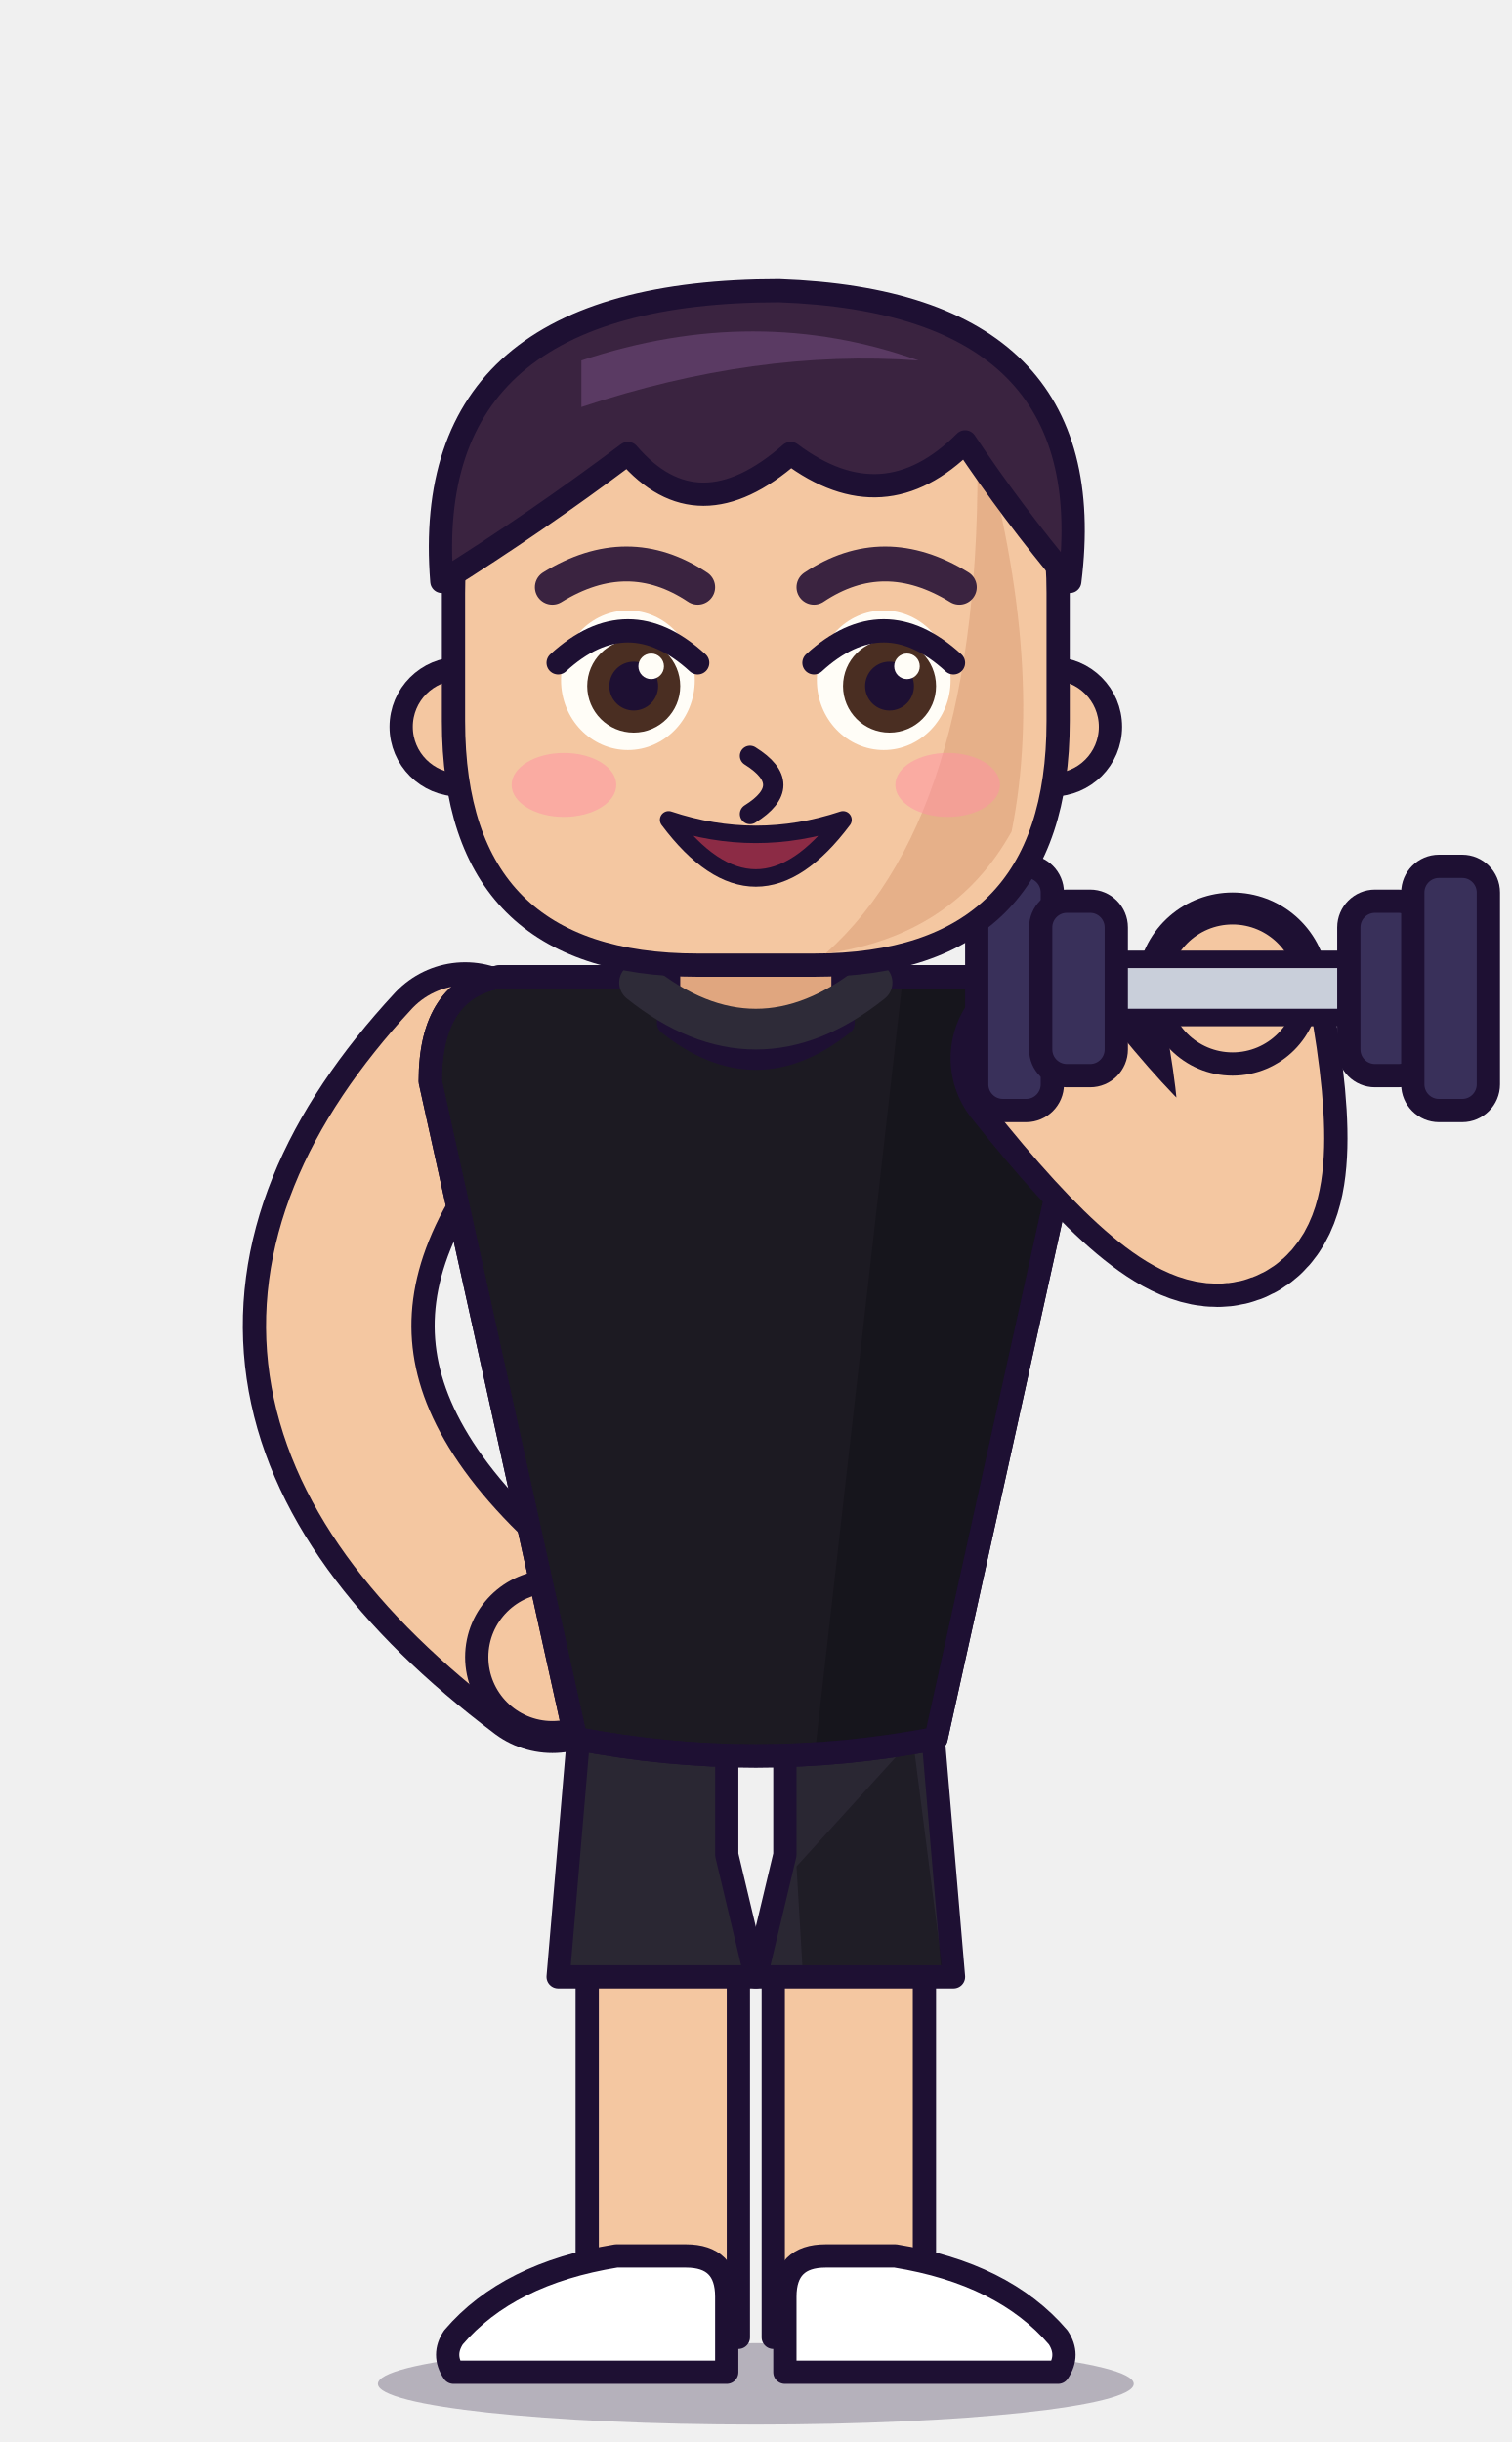
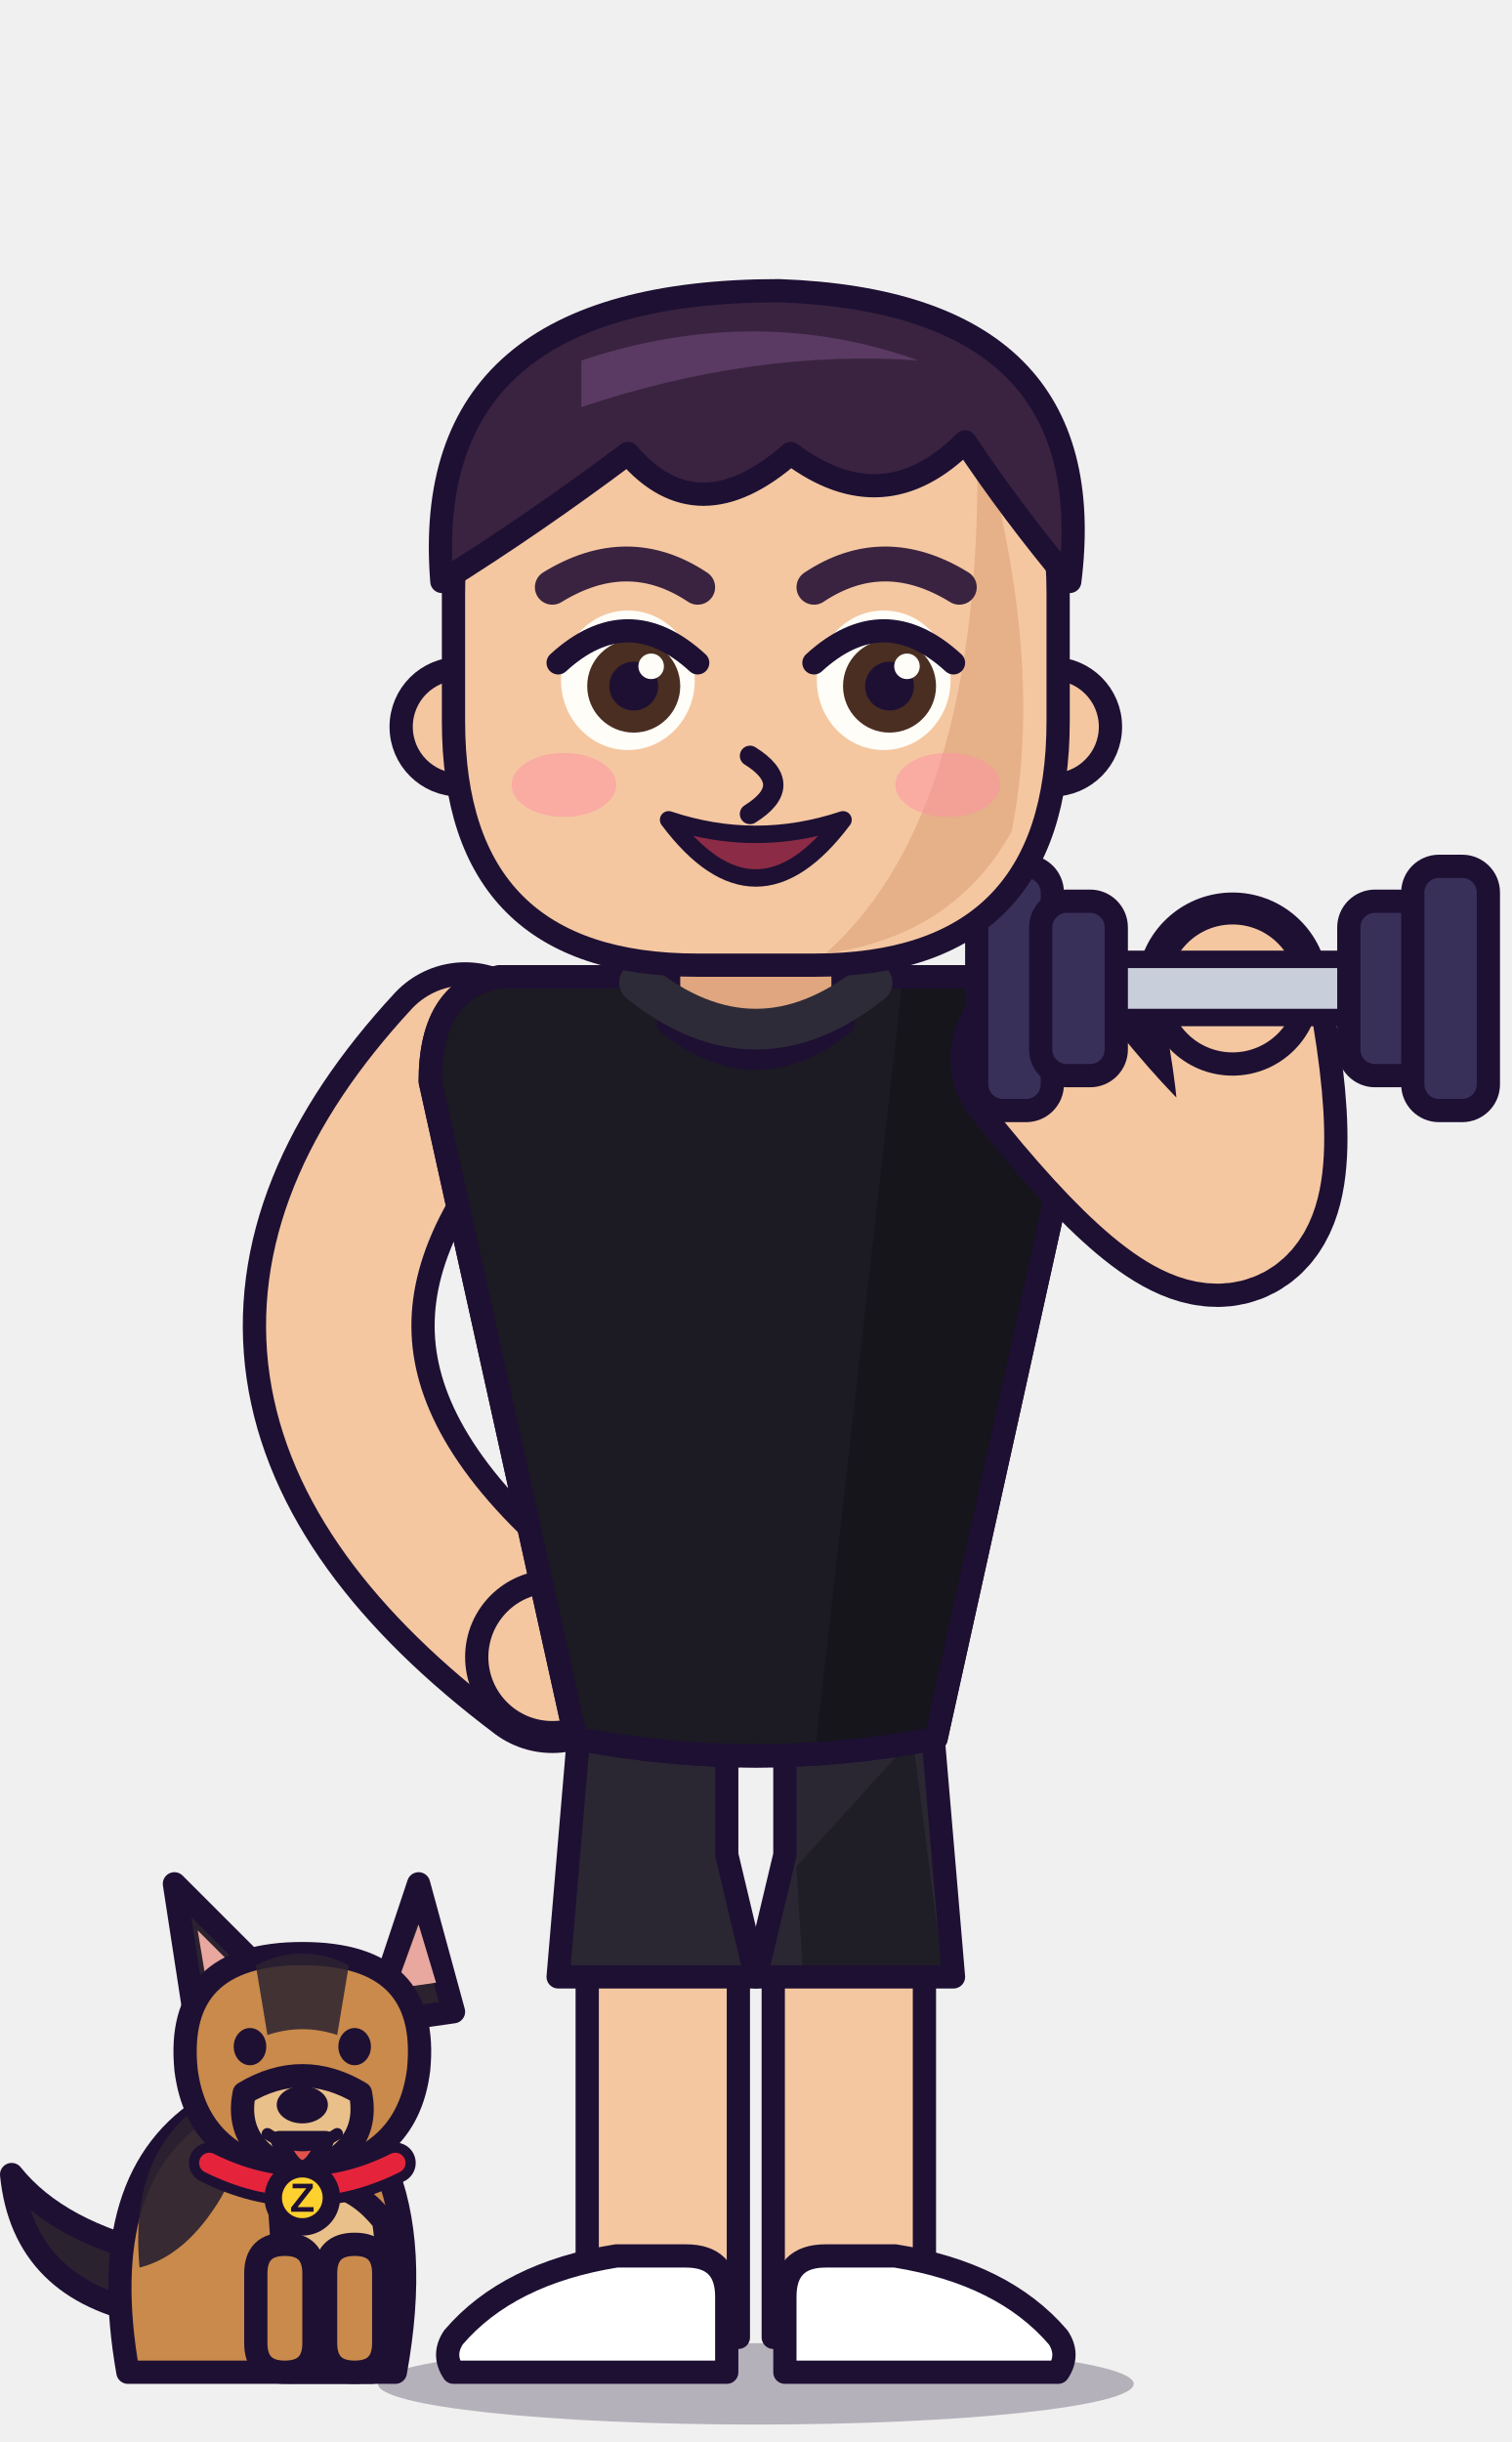
<svg xmlns="http://www.w3.org/2000/svg" viewBox="0 0 260 420" role="img" aria-label="Nehue">
  <ellipse cx="130" cy="410" rx="65" ry="7" fill="#1E1033" opacity="0.28" />
  <path d="M101 336h26v66h-26z" fill="#F4C7A1" stroke="#1E1033" stroke-width="4" stroke-linejoin="round" stroke-linecap="round" />
  <path d="M133 336h26v66h-26z" fill="#F4C7A1" stroke="#1E1033" stroke-width="4" stroke-linejoin="round" stroke-linecap="round" />
  <path d="M100 293L96 340H130L125 319L125 293Z" fill="#2A2733" stroke="#1E1033" stroke-width="4" stroke-linejoin="round" stroke-linecap="round" />
  <path d="M160 293L164 340H130L135 319L135 293Z" fill="#2A2733" stroke="#1E1033" stroke-width="4" stroke-linejoin="round" stroke-linecap="round" />
  <path d="M137 321L138 338H162L157 299Z" fill="#16141C" opacity="0.55" />
  <path d="M125 408v-13q0 -7 -7 -7h-12q-18.6 3 -28 14q-2 3 0 6z" fill="#FFFFFF" stroke="#1E1033" stroke-width="4" stroke-linejoin="round" stroke-linecap="round" />
  <path d="M135 408v-13q0 -7 7 -7h12q18.6 3 28 14q2 3 0 6z" fill="#FFFFFF" stroke="#1E1033" stroke-width="4" stroke-linejoin="round" stroke-linecap="round" />
  <path d="M80 182Q30 236 95 285" fill="none" stroke="#1E1033" stroke-width="33" stroke-linecap="round" />
  <path d="M80 182Q30 236 95 285" fill="none" stroke="#F4C7A1" stroke-width="25" stroke-linecap="round" />
  <circle cx="95" cy="285" r="13" fill="#F4C7A1" stroke="#1E1033" stroke-width="4" stroke-linejoin="round" stroke-linecap="round" />
  <clipPath id="torso">
    <path d="M86 168Q74 170 74 186L99 299Q130 305 161 299L186 186Q186 170 174 168Z" />
  </clipPath>
  <path d="M86 168Q74 170 74 186L99 299Q130 305 161 299L186 186Q186 170 174 168Z" fill="#1C1A22" stroke="#1E1033" stroke-width="4" stroke-linejoin="round" stroke-linecap="round" />
  <g clip-path="url(#torso)">
    <path d="M155.76 164H192V309H139.3Z" fill="#0B0A10" opacity="0.32" />
  </g>
  <path d="M86 168Q74 170 74 186L99 299Q130 305 161 299L186 186Q186 170 174 168Z" fill="none" stroke="#1E1033" stroke-width="4" stroke-linejoin="round" stroke-linecap="round" />
  <path d="M115 160h30v16q-15 12 -30 0z" fill="#E0A67F" stroke="#1E1033" stroke-width="4" stroke-linejoin="round" stroke-linecap="round" />
  <path d="M110 169q20 16 40 0" fill="none" stroke="#2E2B38" stroke-width="7" stroke-linecap="round" />
  <path d="M180 182Q226 240 212 170" fill="none" stroke="#1E1033" stroke-width="33" stroke-linecap="round" />
  <path d="M180 182Q226 240 212 170" fill="none" stroke="#F4C7A1" stroke-width="25" stroke-linecap="round" />
  <circle cx="212" cy="170" r="13" fill="#F4C7A1" stroke="#1E1033" stroke-width="4" stroke-linejoin="round" stroke-linecap="round" />
  <rect x="180" y="165" width="64" height="10" rx="4" fill="#C9CFDA" stroke="#1E1033" stroke-width="3" stroke-linejoin="round" stroke-linecap="round" />
  <rect x="168" y="149" width="13" height="42" rx="4.5" fill="#39305A" stroke="#1E1033" stroke-width="4" stroke-linejoin="round" stroke-linecap="round" />
  <rect x="179" y="155" width="13" height="30" rx="4.5" fill="#39305A" stroke="#1E1033" stroke-width="4" stroke-linejoin="round" stroke-linecap="round" />
  <rect x="232" y="155" width="13" height="30" rx="4.5" fill="#39305A" stroke="#1E1033" stroke-width="4" stroke-linejoin="round" stroke-linecap="round" />
  <rect x="243" y="149" width="13" height="42" rx="4.5" fill="#39305A" stroke="#1E1033" stroke-width="4" stroke-linejoin="round" stroke-linecap="round" />
  <circle cx="79" cy="125" r="10" fill="#F4C7A1" stroke="#1E1033" stroke-width="4" stroke-linejoin="round" stroke-linecap="round" />
  <circle cx="181" cy="125" r="10" fill="#F4C7A1" stroke="#1E1033" stroke-width="4" stroke-linejoin="round" stroke-linecap="round" />
  <path d="M120 60h20q42 0 42 42v22q0 42 -42 42h-20q-42 0 -42 -42v-22q0 -42 42 -42z" fill="#F4C7A1" stroke="#1E1033" stroke-width="4" stroke-linejoin="round" stroke-linecap="round" />
  <path d="M168 72Q180 113 174 143Q164 161 142 164Q170 139 168 72Z" fill="#E0A67F" opacity="0.7" />
  <ellipse cx="97" cy="135" rx="9" ry="5.5" fill="#FF8FA3" opacity="0.5" />
  <ellipse cx="163" cy="135" rx="9" ry="5.5" fill="#FF8FA3" opacity="0.5" />
  <ellipse cx="108" cy="117" rx="11.5" ry="12" fill="#FFFDF7" />
  <circle cx="109" cy="118" r="8" fill="#4A2E22" />
  <circle cx="109" cy="118" r="4.2" fill="#1E1033" />
  <circle cx="112" cy="114.6" r="2.2" fill="#FFFDF7" />
  <path d="M96 114Q108 103 120 114" fill="none" stroke="#1E1033" stroke-width="4" stroke-linecap="round" stroke-linejoin="round" />
  <ellipse cx="152" cy="117" rx="11.5" ry="12" fill="#FFFDF7" />
  <circle cx="153" cy="118" r="8" fill="#4A2E22" />
  <circle cx="153" cy="118" r="4.2" fill="#1E1033" />
  <circle cx="156" cy="114.6" r="2.2" fill="#FFFDF7" />
  <path d="M140 114Q152 103 164 114" fill="none" stroke="#1E1033" stroke-width="4" stroke-linecap="round" stroke-linejoin="round" />
  <path d="M120 101Q108 93 95 101" fill="none" stroke="#3A2340" stroke-width="6" stroke-linecap="round" stroke-linejoin="round" />
  <path d="M140 101Q152 93 165 101" fill="none" stroke="#3A2340" stroke-width="6" stroke-linecap="round" stroke-linejoin="round" />
  <path d="M129 130q8 5 0 10" fill="none" stroke="#1E1033" stroke-width="3.5" stroke-linecap="round" stroke-linejoin="round" />
  <path d="M115 141q15 20 30 0q-15 5 -30 0z" fill="#8C2B45" stroke="#1E1033" stroke-width="3" stroke-linejoin="round" stroke-linecap="round" />
  <path d="M76 100Q72 50 134 50Q190 52 184 100Q174 88 166 76Q152 90 136 78Q120 92 108 78Q92 90 76 100Z" fill="#3A2340" stroke="#1E1033" stroke-width="4" stroke-linejoin="round" stroke-linecap="round" />
  <path d="M100 62Q130 52 158 62Q130 60 100 70Z" fill="#62406B" opacity="0.8" />
+   <g>
+     <g>
+       <animateTransform attributeName="transform" type="rotate" values="-16 24 394;16 24 394;-16 24 394" dur="0.45s" repeatCount="indefinite" calcMode="spline" keySplines="0.45 0 0.55 1;0.45 0 0.55 1" />
+       <path d="M26 398q-22 -4 -24 -24q8 10 26 14z" fill="#2B2230" stroke="#1E1033" stroke-width="4" stroke-linejoin="round" stroke-linecap="round" />
+     </g>
+     <path d="M22 408q-6 -34 14 -46q20 -8 30 10q6 14 2 36z" fill="#C98A4B" stroke="#1E1033" stroke-width="4" stroke-linejoin="round" stroke-linecap="round" />
+     <path d="M24 390q-2 -22 14 -30q14 -4 20 4q-14 2 -20 14q-6 10 -14 12z" fill="#2B2230" opacity="0.92" />
+     <path d="M48 378q10 -6 18 4q2 14 -2 26h-14z" fill="#E9C089" stroke="#1E1033" stroke-width="4" stroke-linejoin="round" stroke-linecap="round" />
+     <path d="M49 386h0q5 0 5 5v12q0 5 -5 5h-0q-5 0 -5 -5v-12q0 -5 5 -5z" fill="#C98A4B" stroke="#1E1033" stroke-width="4" stroke-linejoin="round" stroke-linecap="round" />
+     <path d="M61 386h0q5 0 5 5v12q0 5 -5 5h-0q-5 0 -5 -5v-12q0 -5 5 -5z" fill="#C98A4B" stroke="#1E1033" stroke-width="4" stroke-linejoin="round" stroke-linecap="round" />
+     <g>
+       <animateTransform attributeName="transform" type="rotate" values="-4 50 358;4 50 358;-4 50 358" dur="3.2s" repeatCount="indefinite" calcMode="spline" keySplines="0.45 0 0.55 1;0.45 0 0.55 1" />
+       <path d="M34 350l-4 -26l16 16z" fill="#2B2230" stroke="#1E1033" stroke-width="4" stroke-linejoin="round" stroke-linecap="round" />
+       <path d="M64 348l8 -24l6 22z" fill="#2B2230" stroke="#1E1033" stroke-width="4" stroke-linejoin="round" stroke-linecap="round" />
+       <path d="M36 344l-2 -12l7 7z M68 342l4 -11l3 10z" fill="#E8A8A0" opacity="1" />
+       <path d="M32 356q-2 -20 20 -20q22 0 20 20q-2 16 -20 18q-18 -2 -20 -18z" fill="#C98A4B" stroke="#1E1033" stroke-width="4" stroke-linejoin="round" stroke-linecap="round" />
+       <path d="M44 338q8 -4 16 0l-2 12q-6 -2 -12 0z" fill="#2B2230" opacity="0.85" />
+       <path d="M42 360q10 -6 20 0q2 10 -10 14q-12 -4 -10 -14z" fill="#E9C089" stroke="#1E1033" stroke-width="4" stroke-linejoin="round" stroke-linecap="round" />
+       <ellipse cx="43" cy="352" rx="2.8" ry="3.2" fill="#1E1033">
+         <animate attributeName="ry" values="3.2;3.2;0.5;3.2" keyTimes="0;0.9;0.95;1" dur="3.8s" repeatCount="indefinite" />
+       </ellipse>
+       <ellipse cx="61" cy="352" rx="2.8" ry="3.2" fill="#1E1033">
+         <animate attributeName="ry" values="3.2;3.2;0.5;3.2" keyTimes="0;0.9;0.95;1" dur="3.8s" repeatCount="indefinite" />
+       </ellipse>
+       <ellipse cx="52" cy="362" rx="4.4" ry="3.2" fill="#1E1033" />
+       <g transform="translate(52 368)">
+         <g>
+           <animateTransform attributeName="transform" type="scale" additive="sum" values="1 1;1 1.25;1 1" dur="0.5s" repeatCount="indefinite" />
+           <path d="M-4 0q4 10 8 0z" fill="#E0524A" stroke="#1E1033" stroke-width="3" stroke-linejoin="round" stroke-linecap="round" />
+         </g>
+       </g>
+       <path d="M46 367q6 4 12 0" fill="none" stroke="#1E1033" stroke-width="2" stroke-linecap="round" stroke-linejoin="round" />
+       <path d="M36 372q16 8 32 0" fill="none" stroke="#1E1033" stroke-width="7" stroke-linecap="round" />
+       <path d="M36 372q16 8 32 0" fill="none" stroke="#E5243B" stroke-width="3.5" stroke-linecap="round" />
+       <circle cx="52" cy="378" r="5" fill="#FFD12F" stroke="#1E1033" stroke-width="3" stroke-linejoin="round" stroke-linecap="round" />
+       <text x="52" y="380.4" text-anchor="middle" font-family="Arial, sans-serif" font-weight="700" font-size="7" fill="#1E1033">Z</text>
+     </g>
+   </g>
</svg>
